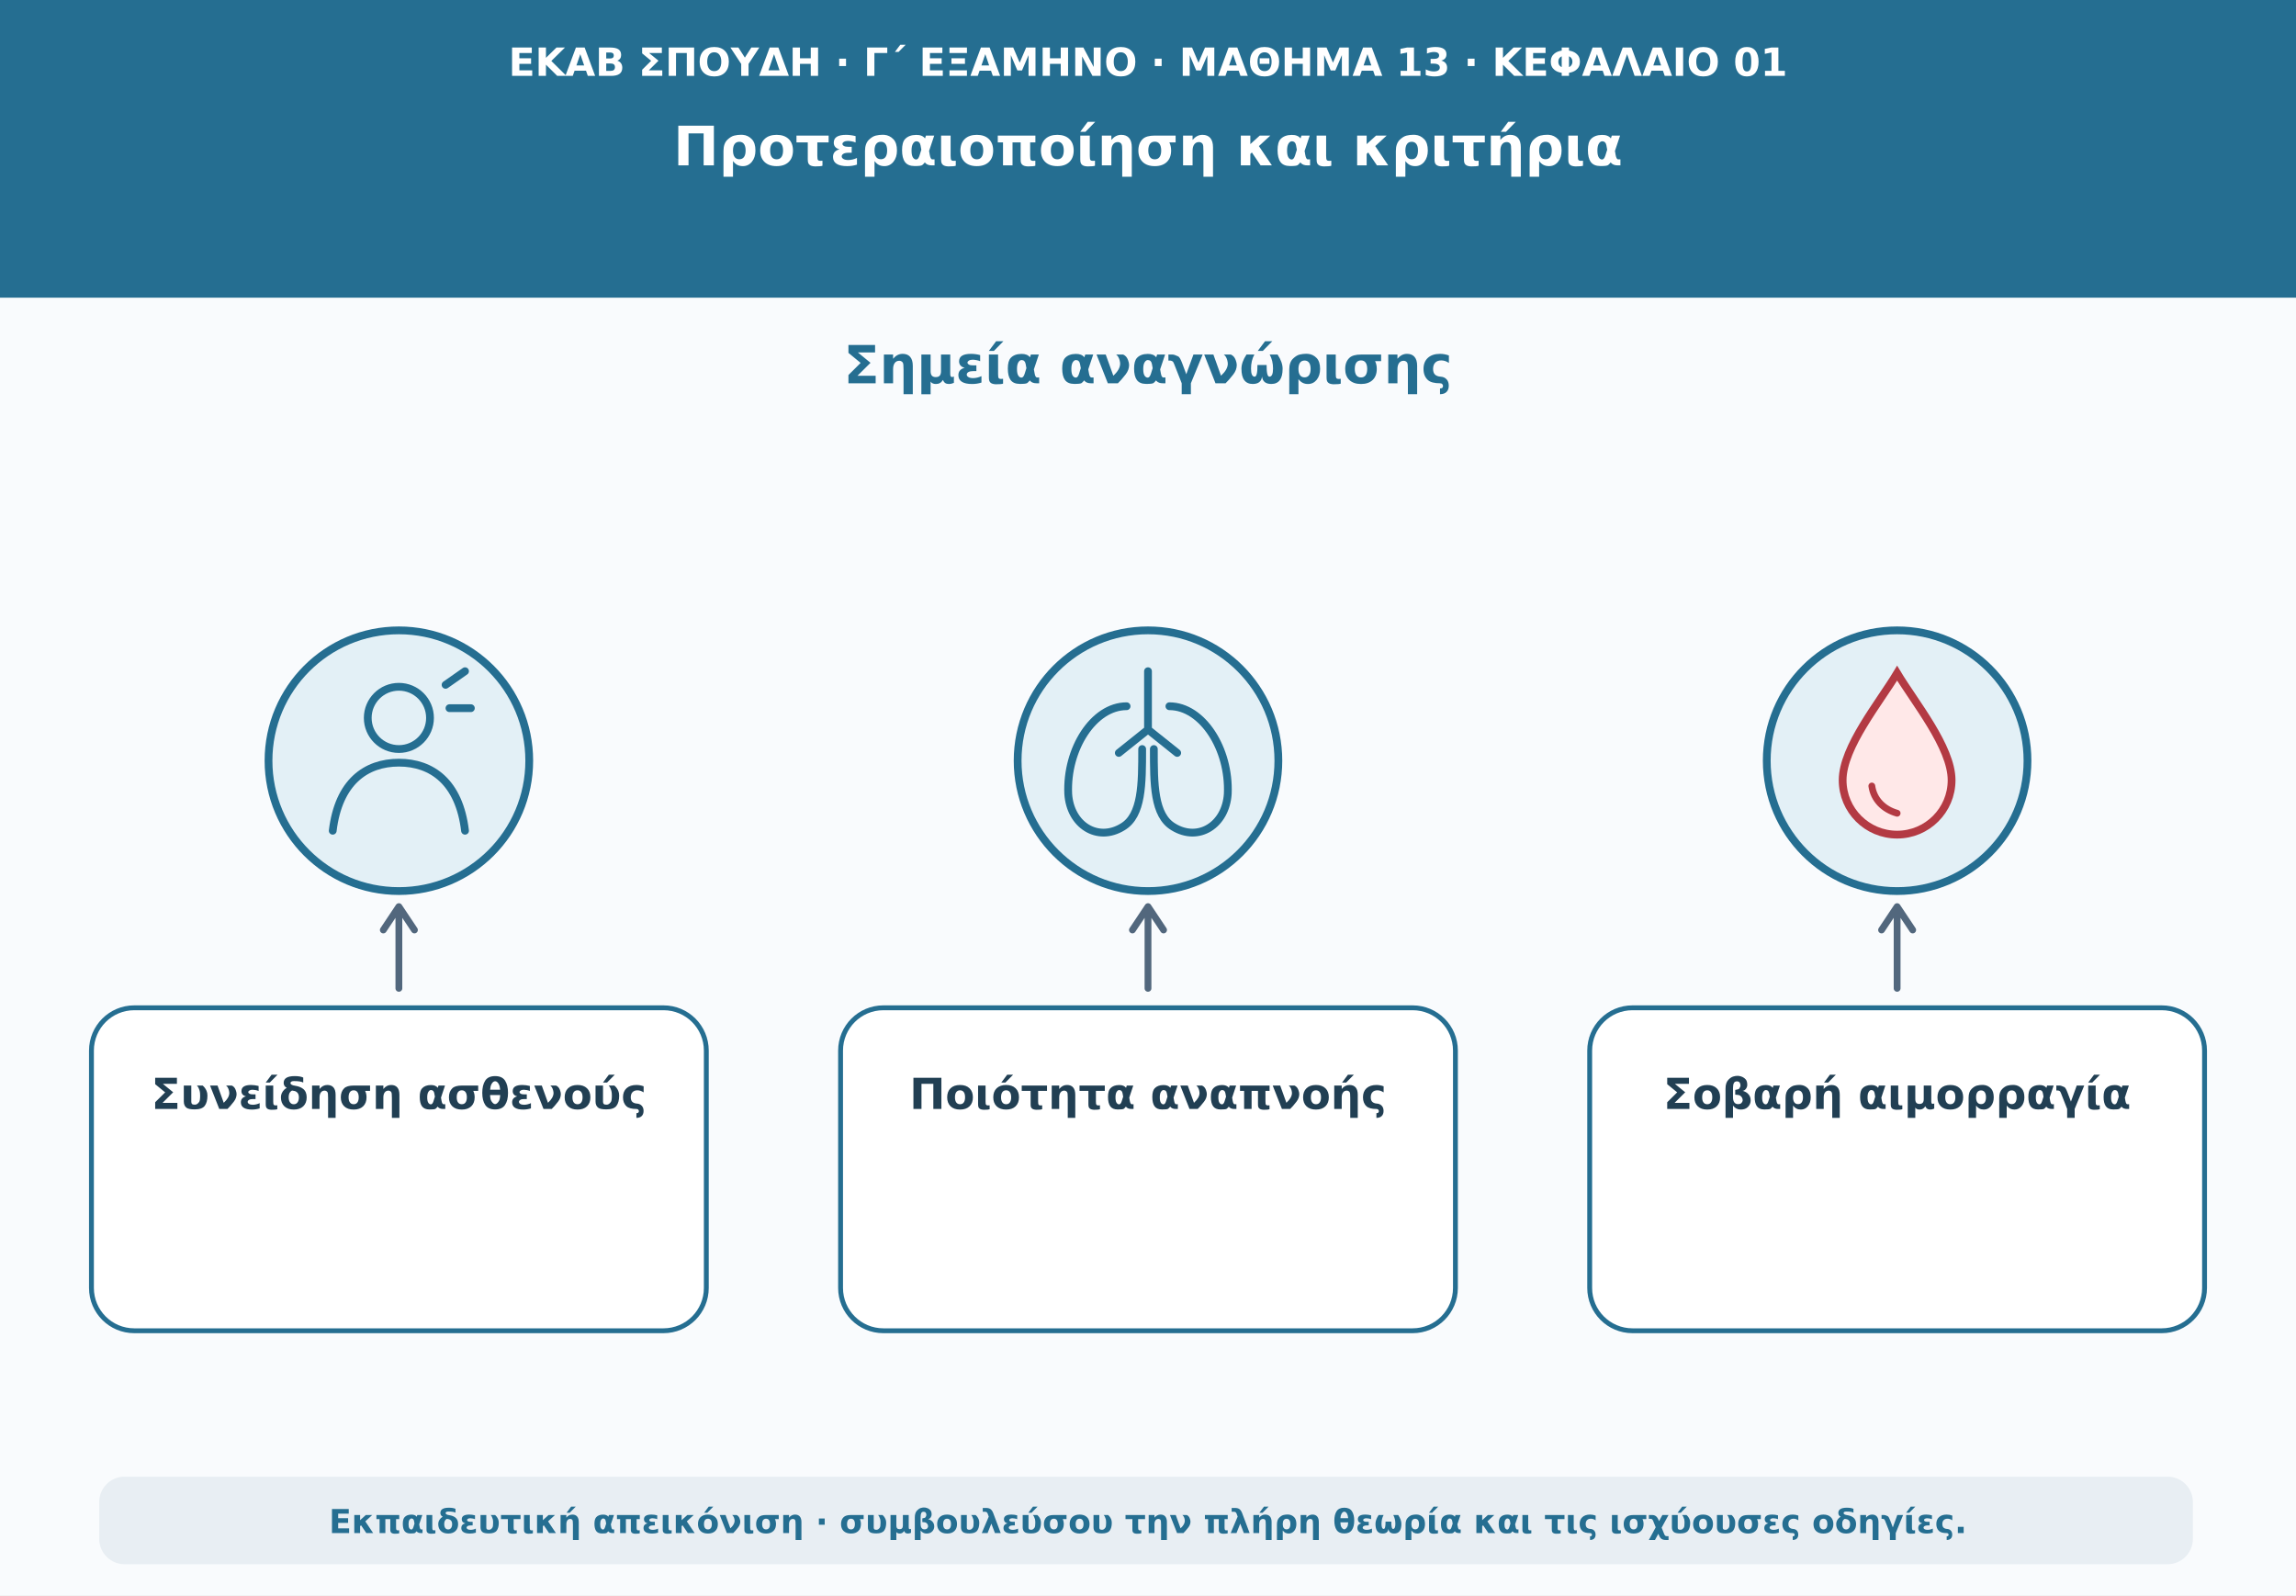
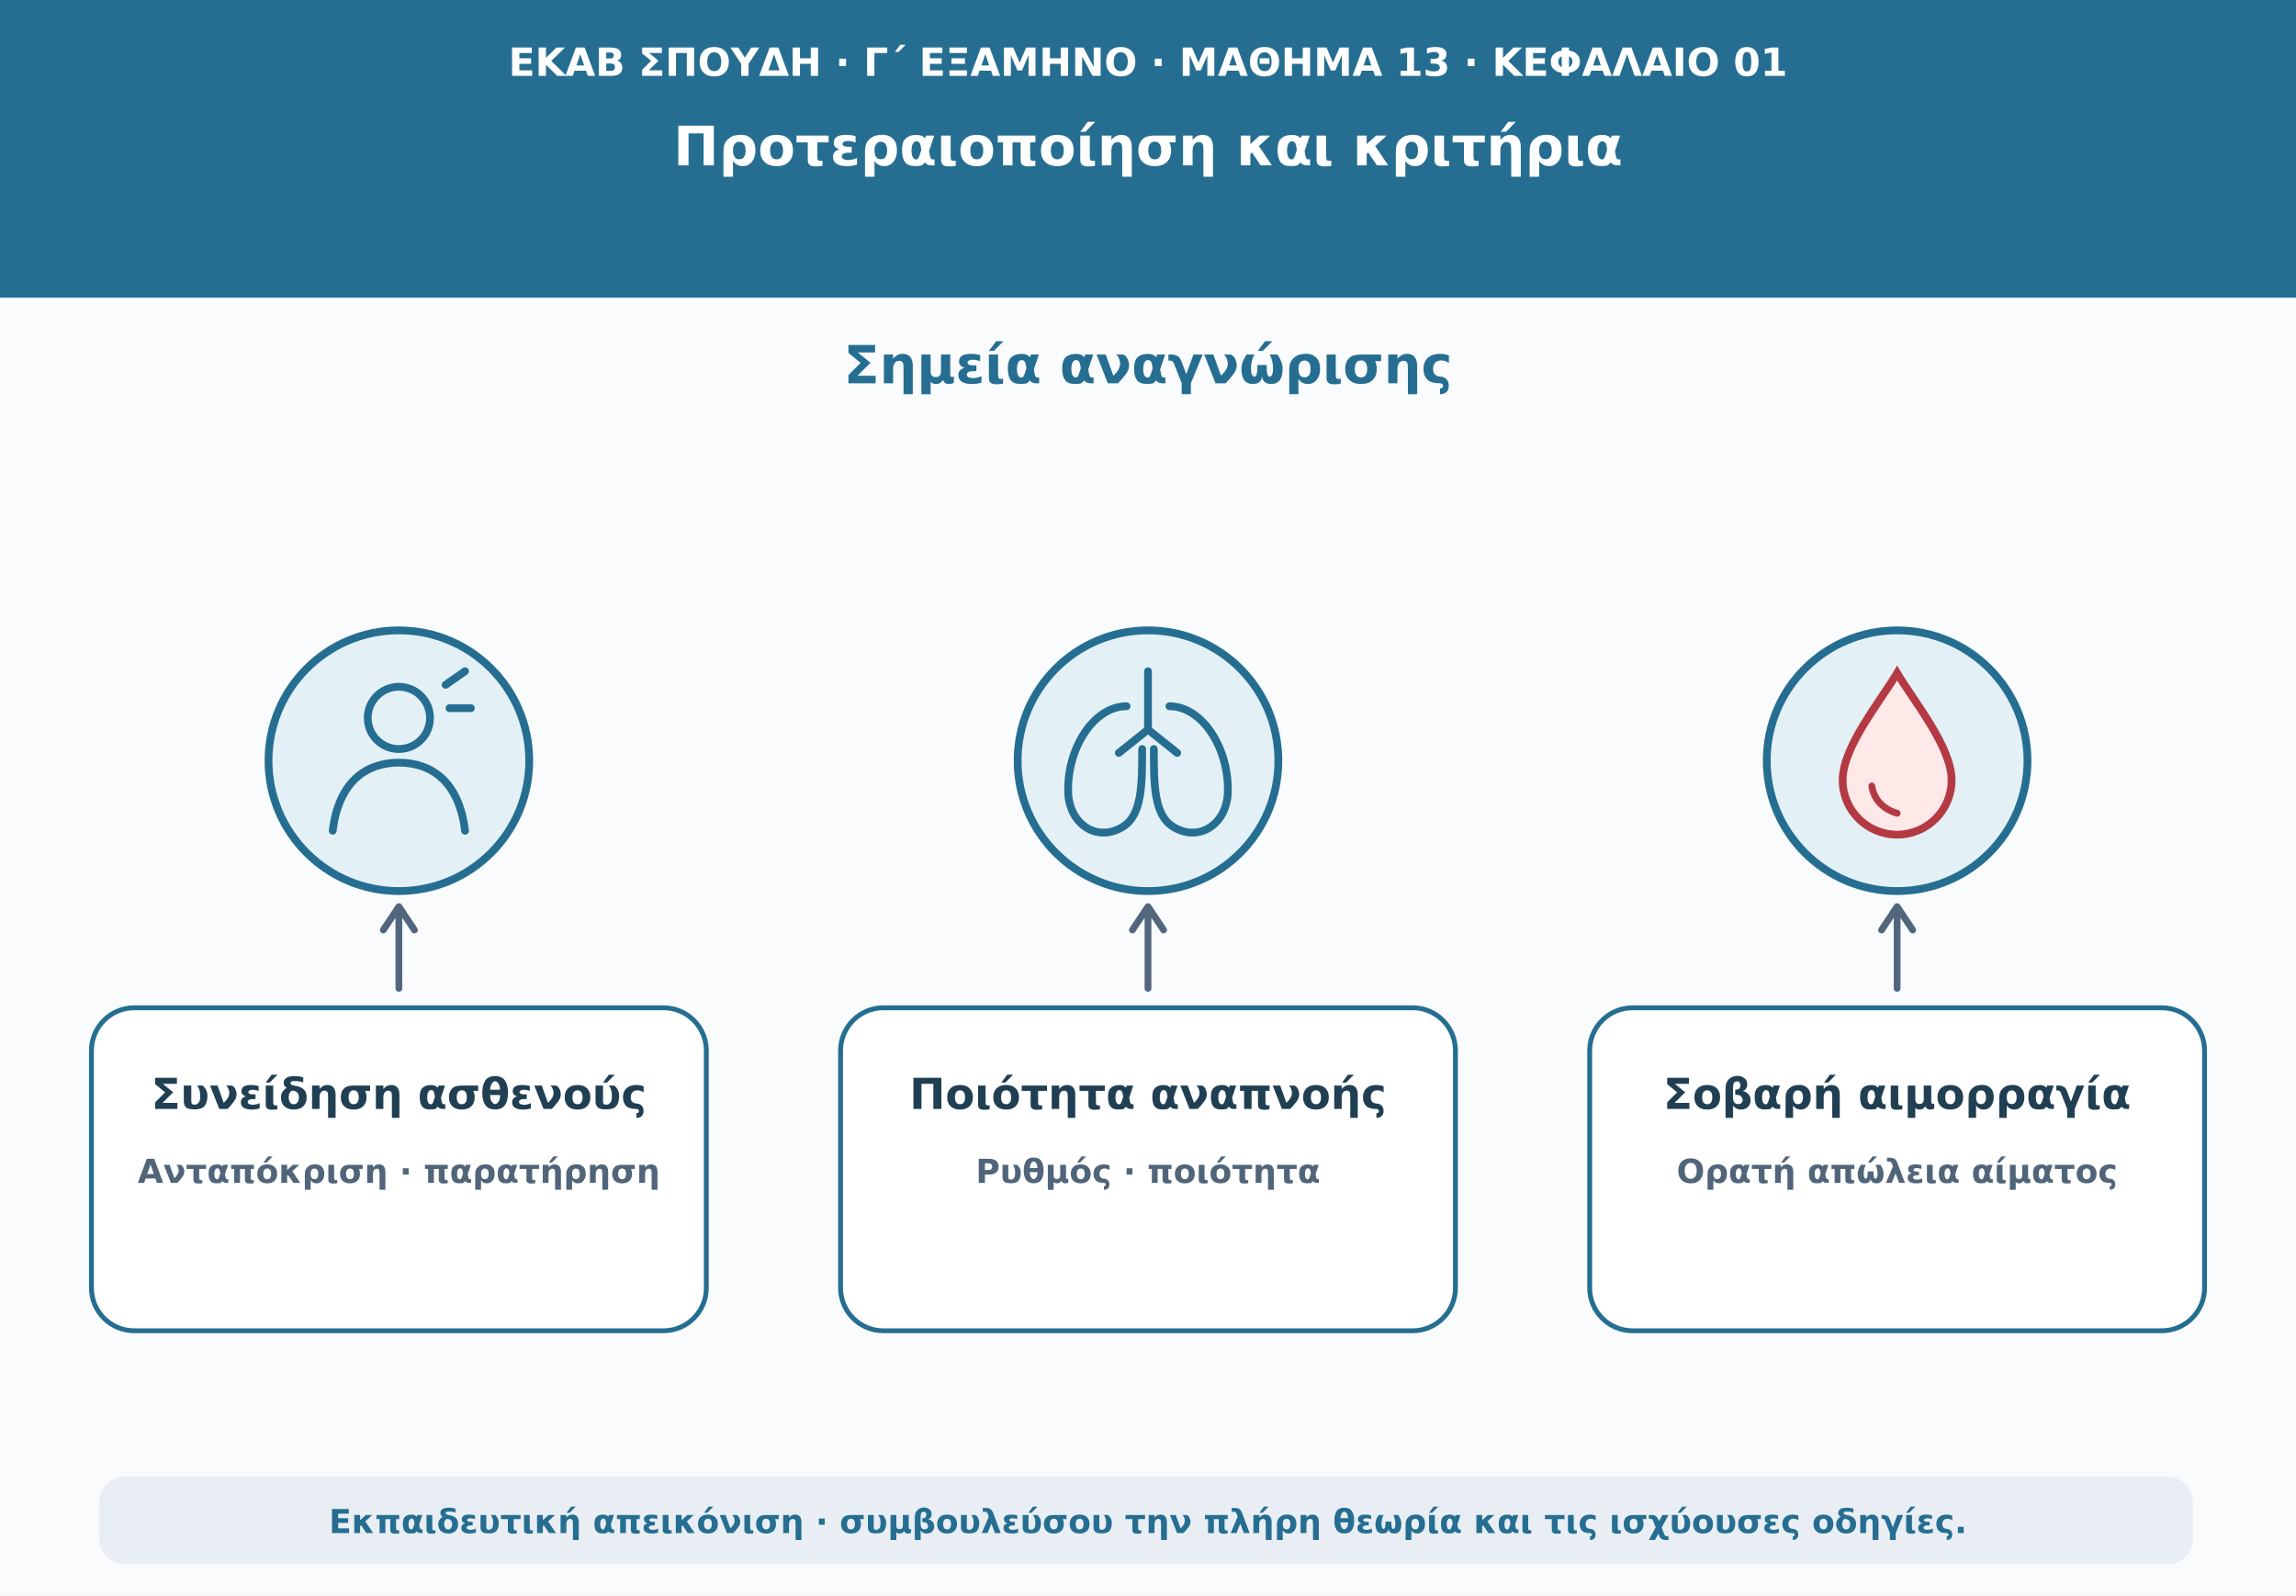
<svg xmlns="http://www.w3.org/2000/svg" viewBox="0 0 1180 820" role="img" aria-labelledby="t d">
  <rect width="1180" height="820" fill="#f9fbfd" />
  <path d="M0 0H1180V153H0Z" fill="#256e91" />
  <text x="590" y="39" text-anchor="middle" font-family="DejaVu Sans,Arial,sans-serif" font-size="20" font-weight="690" fill="#ffffff">ΕΚΑΒ ΣΠΟΥΔΗ · Γ΄ ΕΞΑΜΗΝΟ · ΜΑΘΗΜΑ 13 · ΚΕΦΑΛΑΙΟ 01</text>
  <text x="590" y="85" text-anchor="middle" font-family="DejaVu Sans,Arial,sans-serif" font-size="28" font-weight="760" fill="#ffffff">Προτεραιοποίηση και κριτήρια</text>
  <text x="590" y="197" text-anchor="middle" font-family="DejaVu Sans,Arial,sans-serif" font-size="27" font-weight="740" fill="#256e91">Σημεία αναγνώρισης</text>
  <g fill="none" stroke="#52677d" stroke-width="3.5" stroke-linecap="round" stroke-linejoin="round">
    <path d="M205 508V466m-8 12 8-12 8 12" />
    <path d="M590 508V466m-8 12 8-12 8 12" />
    <path d="M975 508V466m-8 12 8-12 8 12" />
  </g>
  <circle cx="205" cy="391" r="67" fill="#e3f0f6" stroke="#256e91" stroke-width="4" />
  <g fill="none" stroke="#256e91" stroke-width="4" stroke-linecap="round" stroke-linejoin="round">
    <circle cx="205" cy="369" r="16" />
    <path d="M171 427c3-25 17-35 34-35s31 10 34 35" />
    <path d="M229 352l10-7m-8 19h11" />
  </g>
  <rect x="47" y="518" width="316" height="166" rx="22" fill="#ffffff" stroke="#256e91" stroke-width="2.5" />
  <text x="205" y="570" text-anchor="middle" font-family="DejaVu Sans,Arial,sans-serif" font-size="22" font-weight="650" fill="#213f53">Συνείδηση ασθενούς</text>
+   <text x="205" y="608" text-anchor="middle" font-family="DejaVu Sans,Arial,sans-serif" font-size="17" font-weight="550" fill="#506579">Ανταπόκριση · παρατήρηση</text>
  <circle cx="590" cy="391" r="67" fill="#e3f0f6" stroke="#256e91" stroke-width="4" />
  <g fill="none" stroke="#256e91" stroke-width="4" stroke-linecap="round" stroke-linejoin="round">
    <path d="M590 345v30m0 0-15 12m15-12 15 12" />
    <path d="M579 363c-17 0-31 22-30 45 1 16 15 25 28 17 10-6 10-22 10-40" />
    <path d="M601 363c17 0 31 22 30 45-1 16-15 25-28 17-10-6-10-22-10-40" />
  </g>
  <rect x="432" y="518" width="316" height="166" rx="22" fill="#ffffff" stroke="#256e91" stroke-width="2.5" />
  <text x="590" y="570" text-anchor="middle" font-family="DejaVu Sans,Arial,sans-serif" font-size="22" font-weight="650" fill="#213f53">Ποιότητα αναπνοής</text>
+   <text x="590" y="608" text-anchor="middle" font-family="DejaVu Sans,Arial,sans-serif" font-size="17" font-weight="550" fill="#506579">Ρυθμός · ποιότητα</text>
  <circle cx="975" cy="391" r="67" fill="#e3f0f6" stroke="#256e91" stroke-width="4" />
  <path d="M975 346c-9 15-28 38-28 55a28 28 0 0 0 56 0c0-17-19-40-28-55z" fill="#ffe8e8" stroke="#b33a43" stroke-width="4" />
  <path d="M962 404c1 7 6 12 13 14" fill="none" stroke="#b33a43" stroke-width="3.5" stroke-linecap="round" />
  <rect x="817" y="518" width="316" height="166" rx="22" fill="#ffffff" stroke="#256e91" stroke-width="2.5" />
  <text x="975" y="570" text-anchor="middle" font-family="DejaVu Sans,Arial,sans-serif" font-size="22" font-weight="650" fill="#213f53">Σοβαρή αιμορραγία</text>
+   <text x="975" y="608" text-anchor="middle" font-family="DejaVu Sans,Arial,sans-serif" font-size="17" font-weight="550" fill="#506579">Ορατή απώλεια αίματος</text>
  <rect x="51" y="759" width="1076" height="45" rx="13" fill="#e8eef3" />
  <text x="590" y="788" text-anchor="middle" font-family="DejaVu Sans,Arial,sans-serif" font-size="17" font-weight="610" fill="#256e91">Εκπαιδευτική απεικόνιση · συμβουλεύσου την πλήρη θεωρία και τις ισχύουσες οδηγίες.</text>
</svg>
